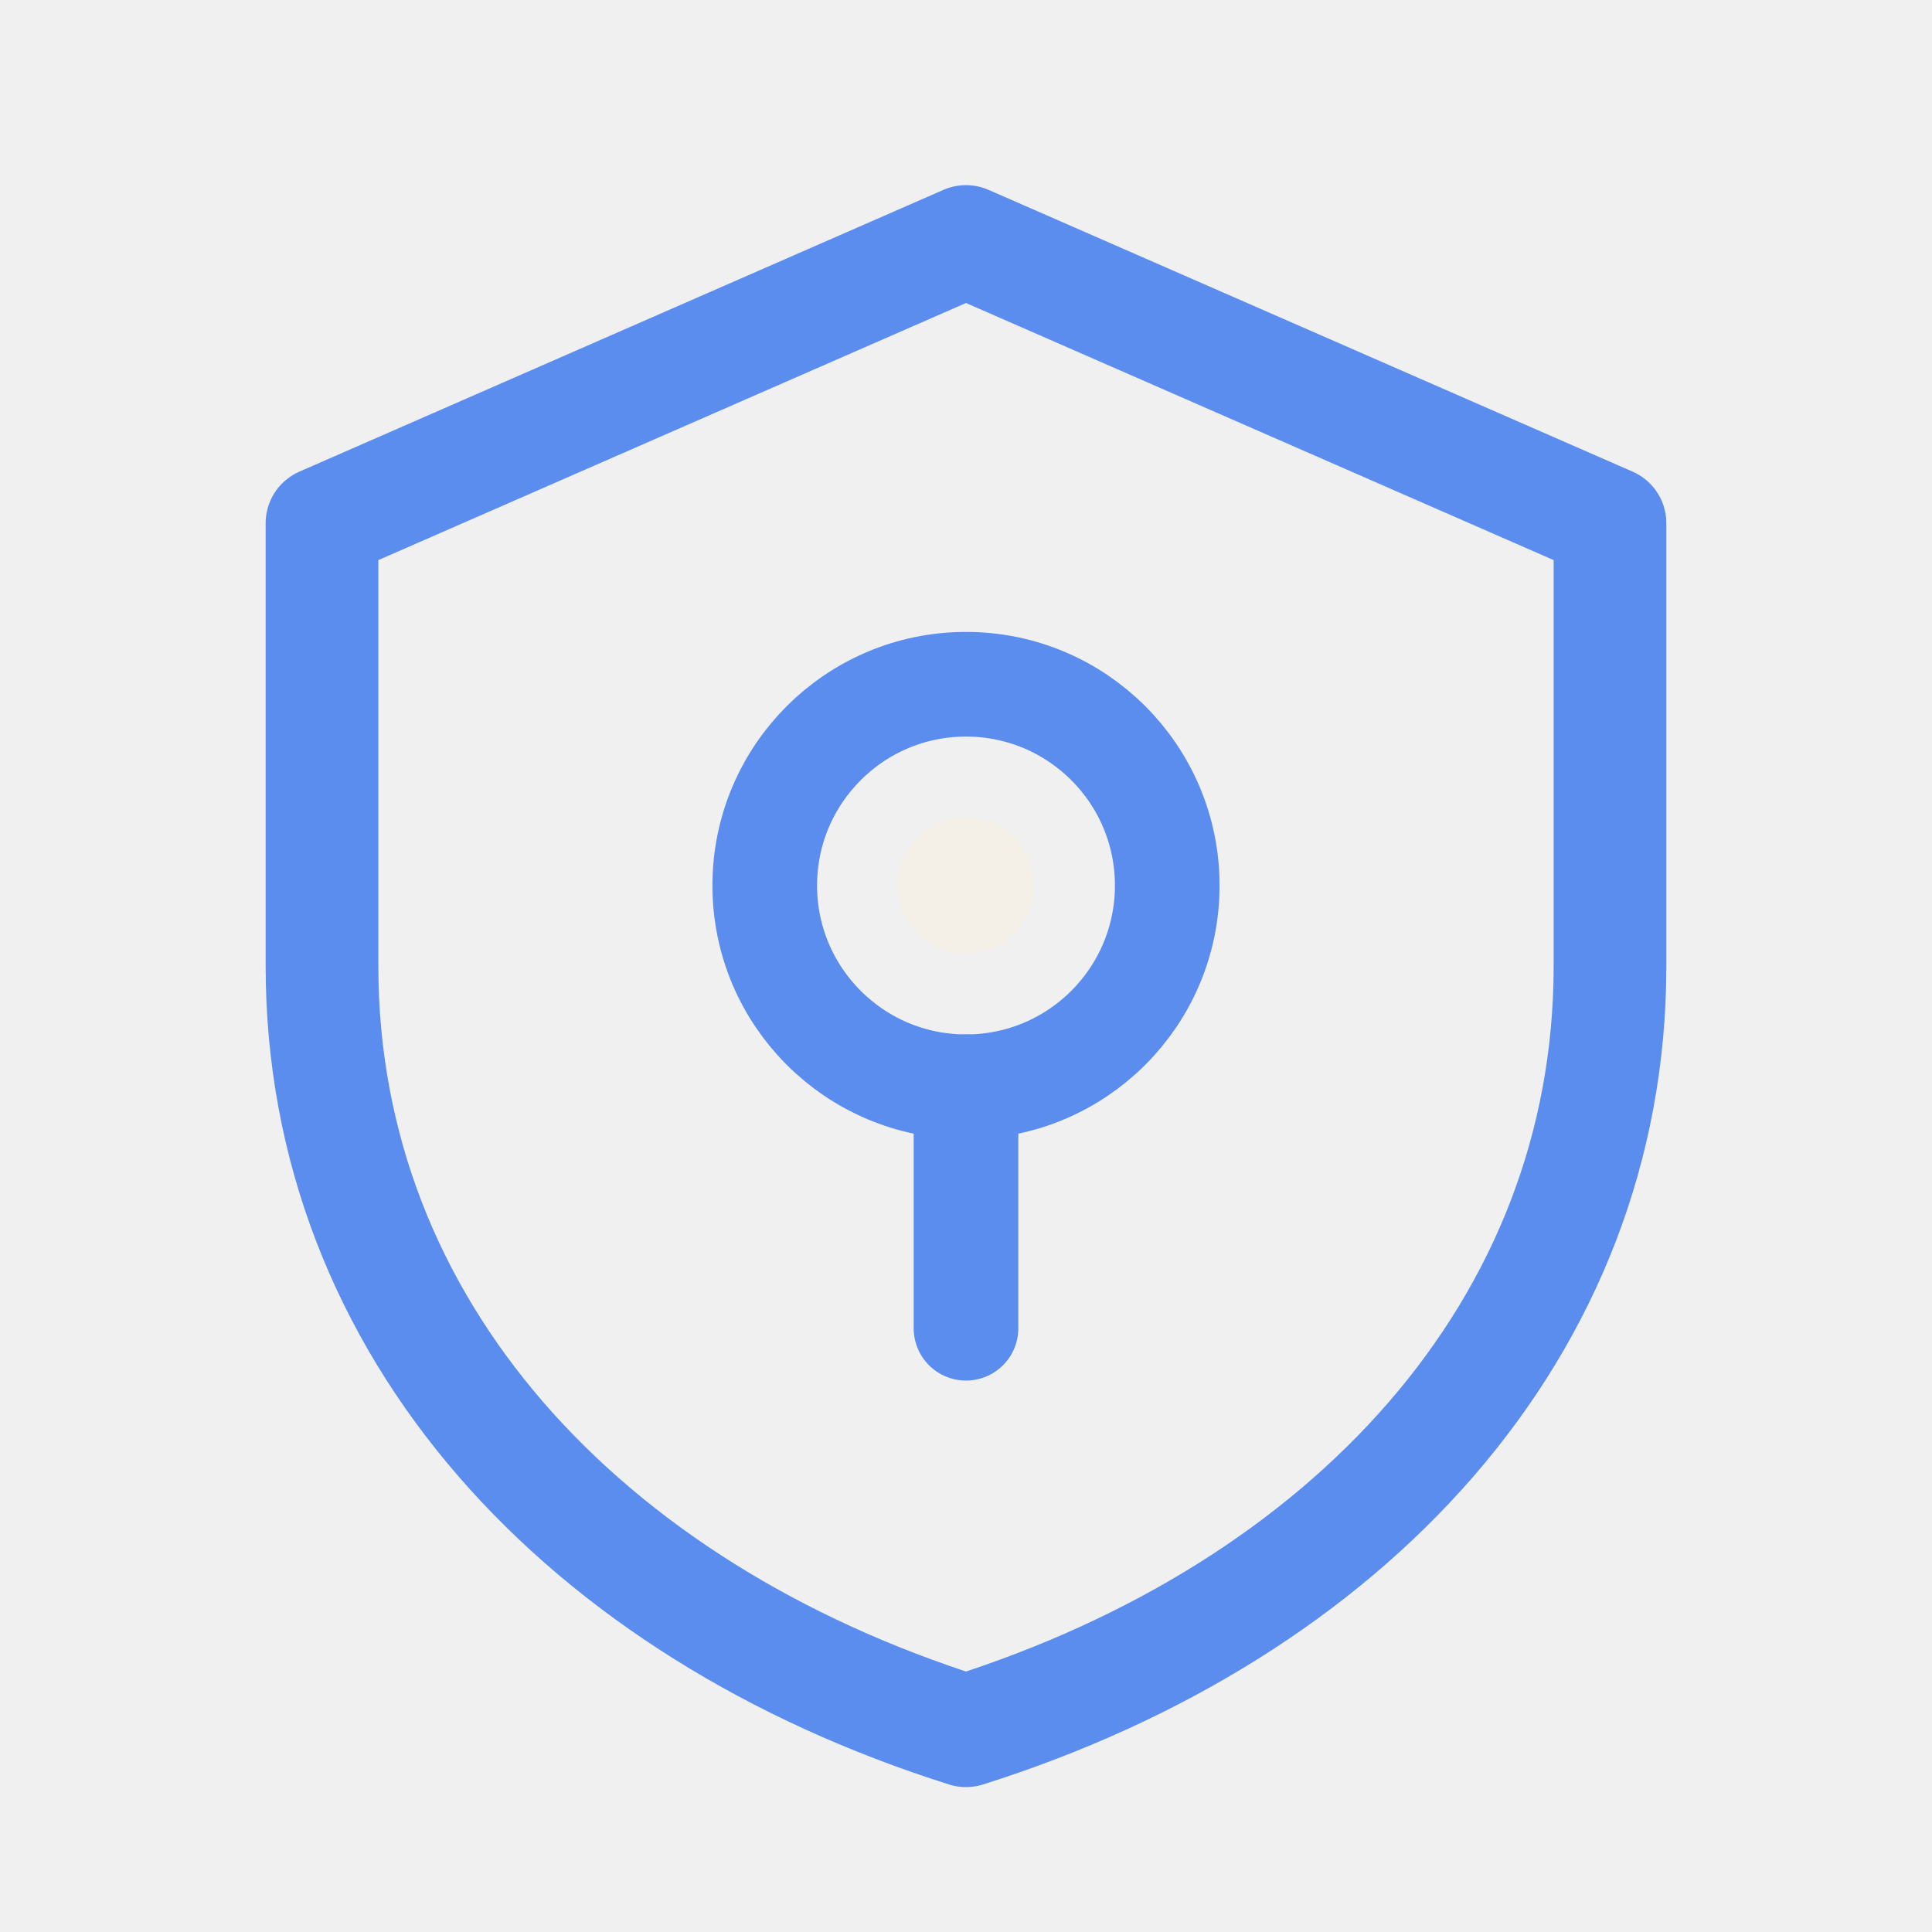
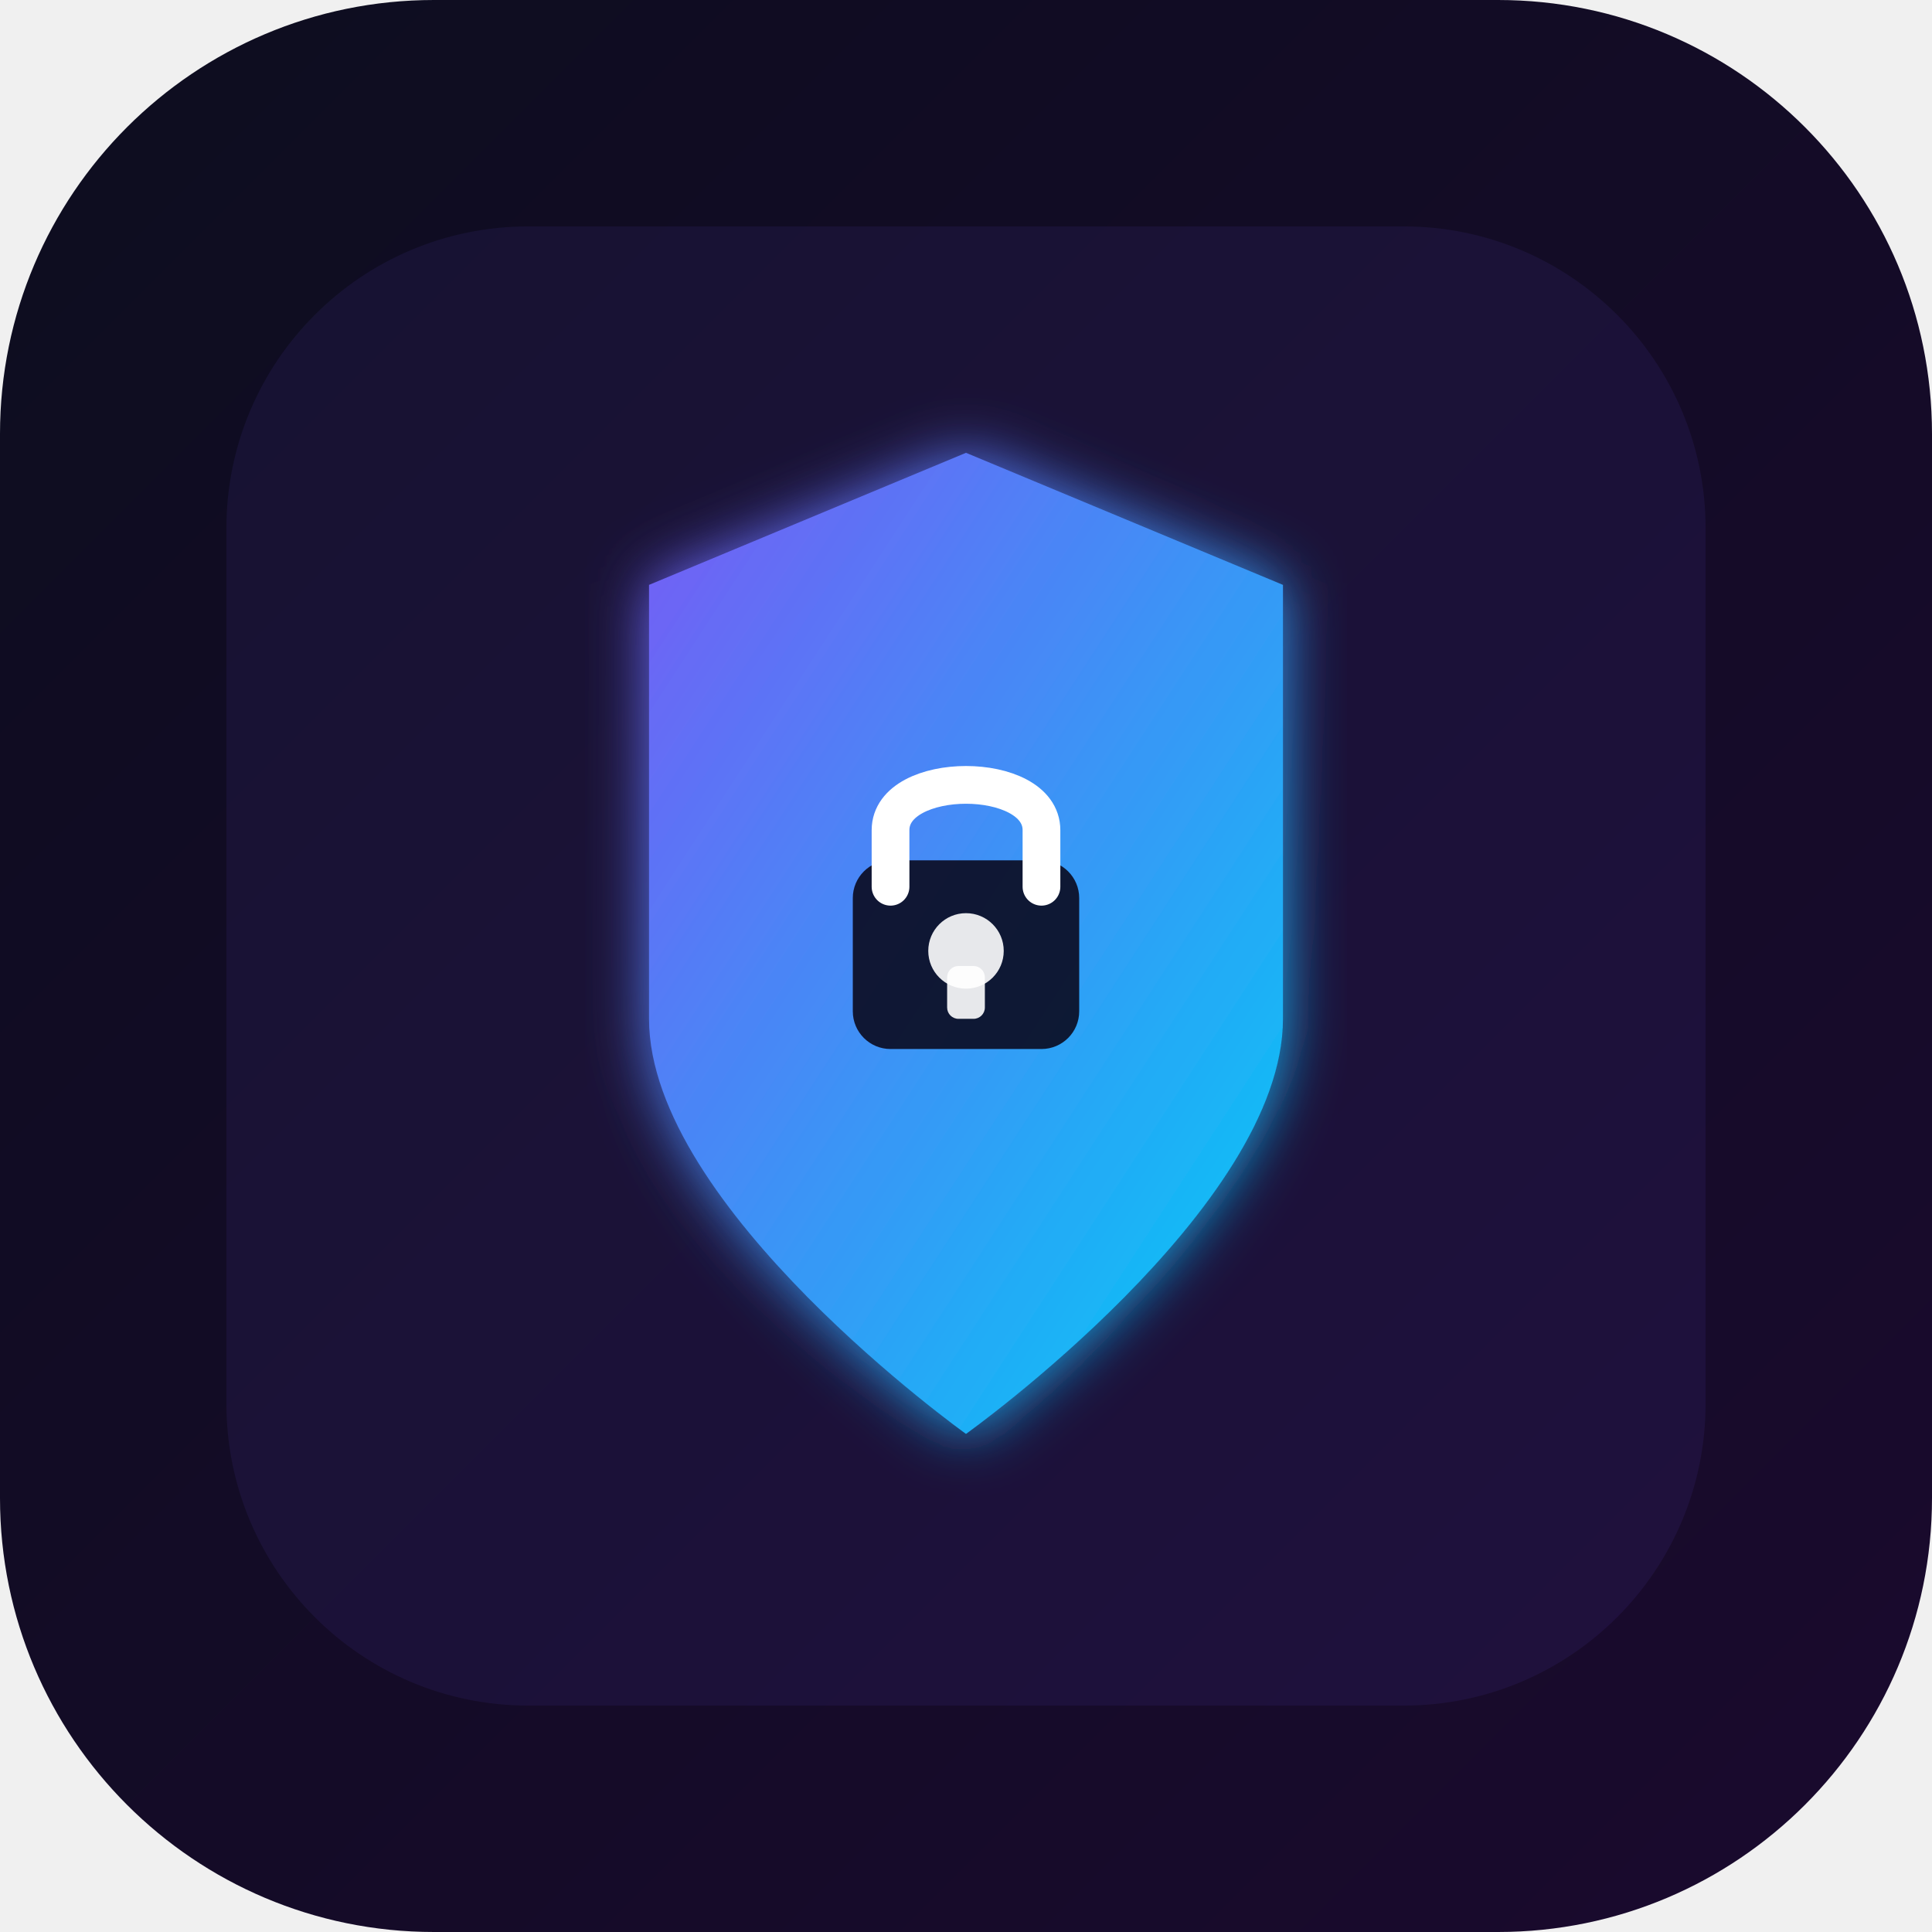
- <svg xmlns="http://www.w3.org/2000/svg" viewBox="0 0 48 48" fill="none" aria-hidden="true">
-   <path d="M24 6 L40 13 V24 C40 33 33.5 40 24 43 C14.5 40 8 33 8 24 V13 Z" stroke="#5B8DEE" stroke-width="2.8" stroke-linejoin="round" />
-   <circle cx="24" cy="22" r="5" stroke="#5B8DEE" stroke-width="2.6" />
-   <path d="M24 27 V33" stroke="#5B8DEE" stroke-width="2.6" stroke-linecap="round" />
-   <circle cx="24" cy="22" r="1.7" fill="#F4F0E8" />
+ <svg xmlns="http://www.w3.org/2000/svg" viewBox="0 0 512 512">
+   <defs>
+     <linearGradient id="bg" x1="0%" y1="0%" x2="100%" y2="100%">
+       <stop offset="0%" style="stop-color:#0d0d1f" />
+       <stop offset="100%" style="stop-color:#1a0a2e" />
+     </linearGradient>
+     <linearGradient id="icon" x1="0%" y1="0%" x2="100%" y2="100%">
+       <stop offset="0%" style="stop-color:#7b5fff" />
+       <stop offset="100%" style="stop-color:#00d5ff" />
+     </linearGradient>
+     <filter id="glow">
+       <feGaussianBlur stdDeviation="8" result="blur" />
+       <feMerge>
+         <feMergeNode in="blur" />
+         <feMergeNode in="SourceGraphic" />
+       </feMerge>
+     </filter>
+   </defs>
+   <rect width="512" height="512" rx="115" fill="url(#bg)" />
+   <rect x="60" y="60" width="392" height="392" rx="80" fill="rgba(123,95,255,0.08)" />
+   <path d="M256 120 L340 155 L340 270 C340 320 256 380 256 380 C256 380 172 320 172 270 L172 155 Z" fill="url(#icon)" filter="url(#glow)" opacity="0.95" />
+   <rect x="226" y="228" width="60" height="50" rx="10" fill="#0a0a1f" opacity="0.9" />
+   <path d="M236 235 L236 220 C236 204 276 204 276 220 L276 235" fill="none" stroke="#fff" stroke-width="10" stroke-linecap="round" />
+   <circle cx="256" cy="252" r="10" fill="rgba(255,255,255,0.9)" />
+   <rect x="251" y="256" width="10" height="14" rx="3" fill="rgba(255,255,255,0.9)" />
</svg>
